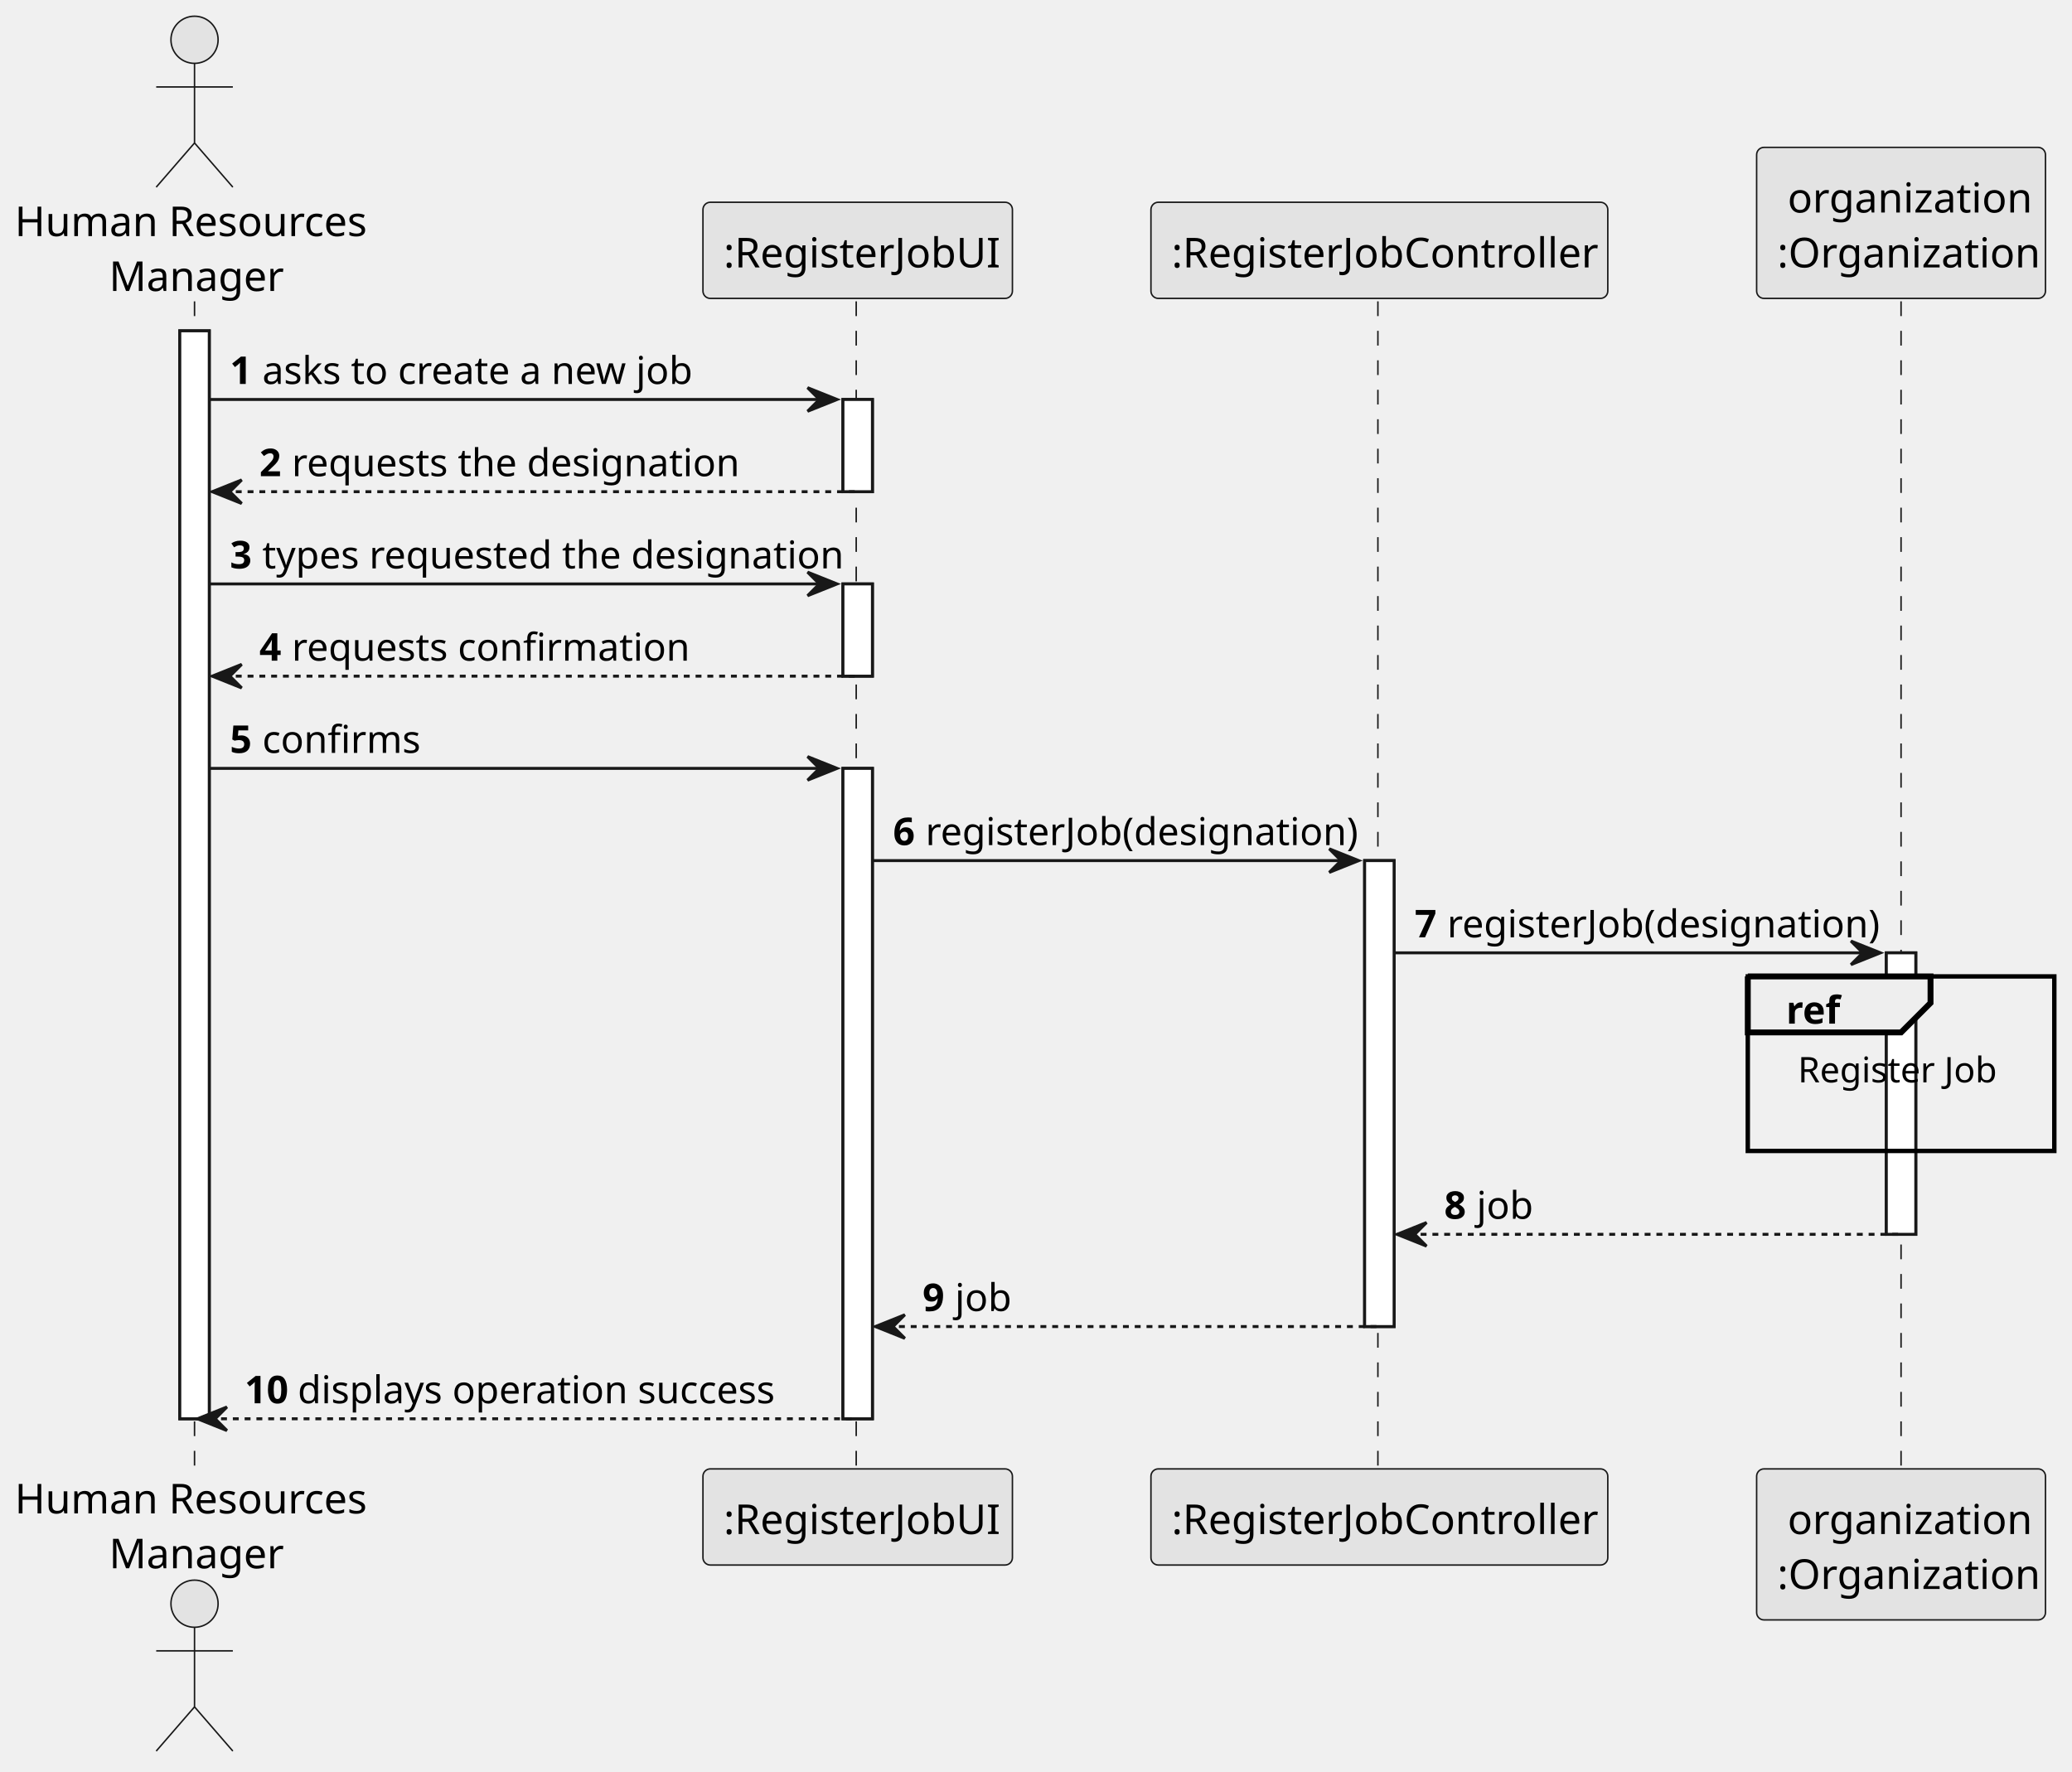
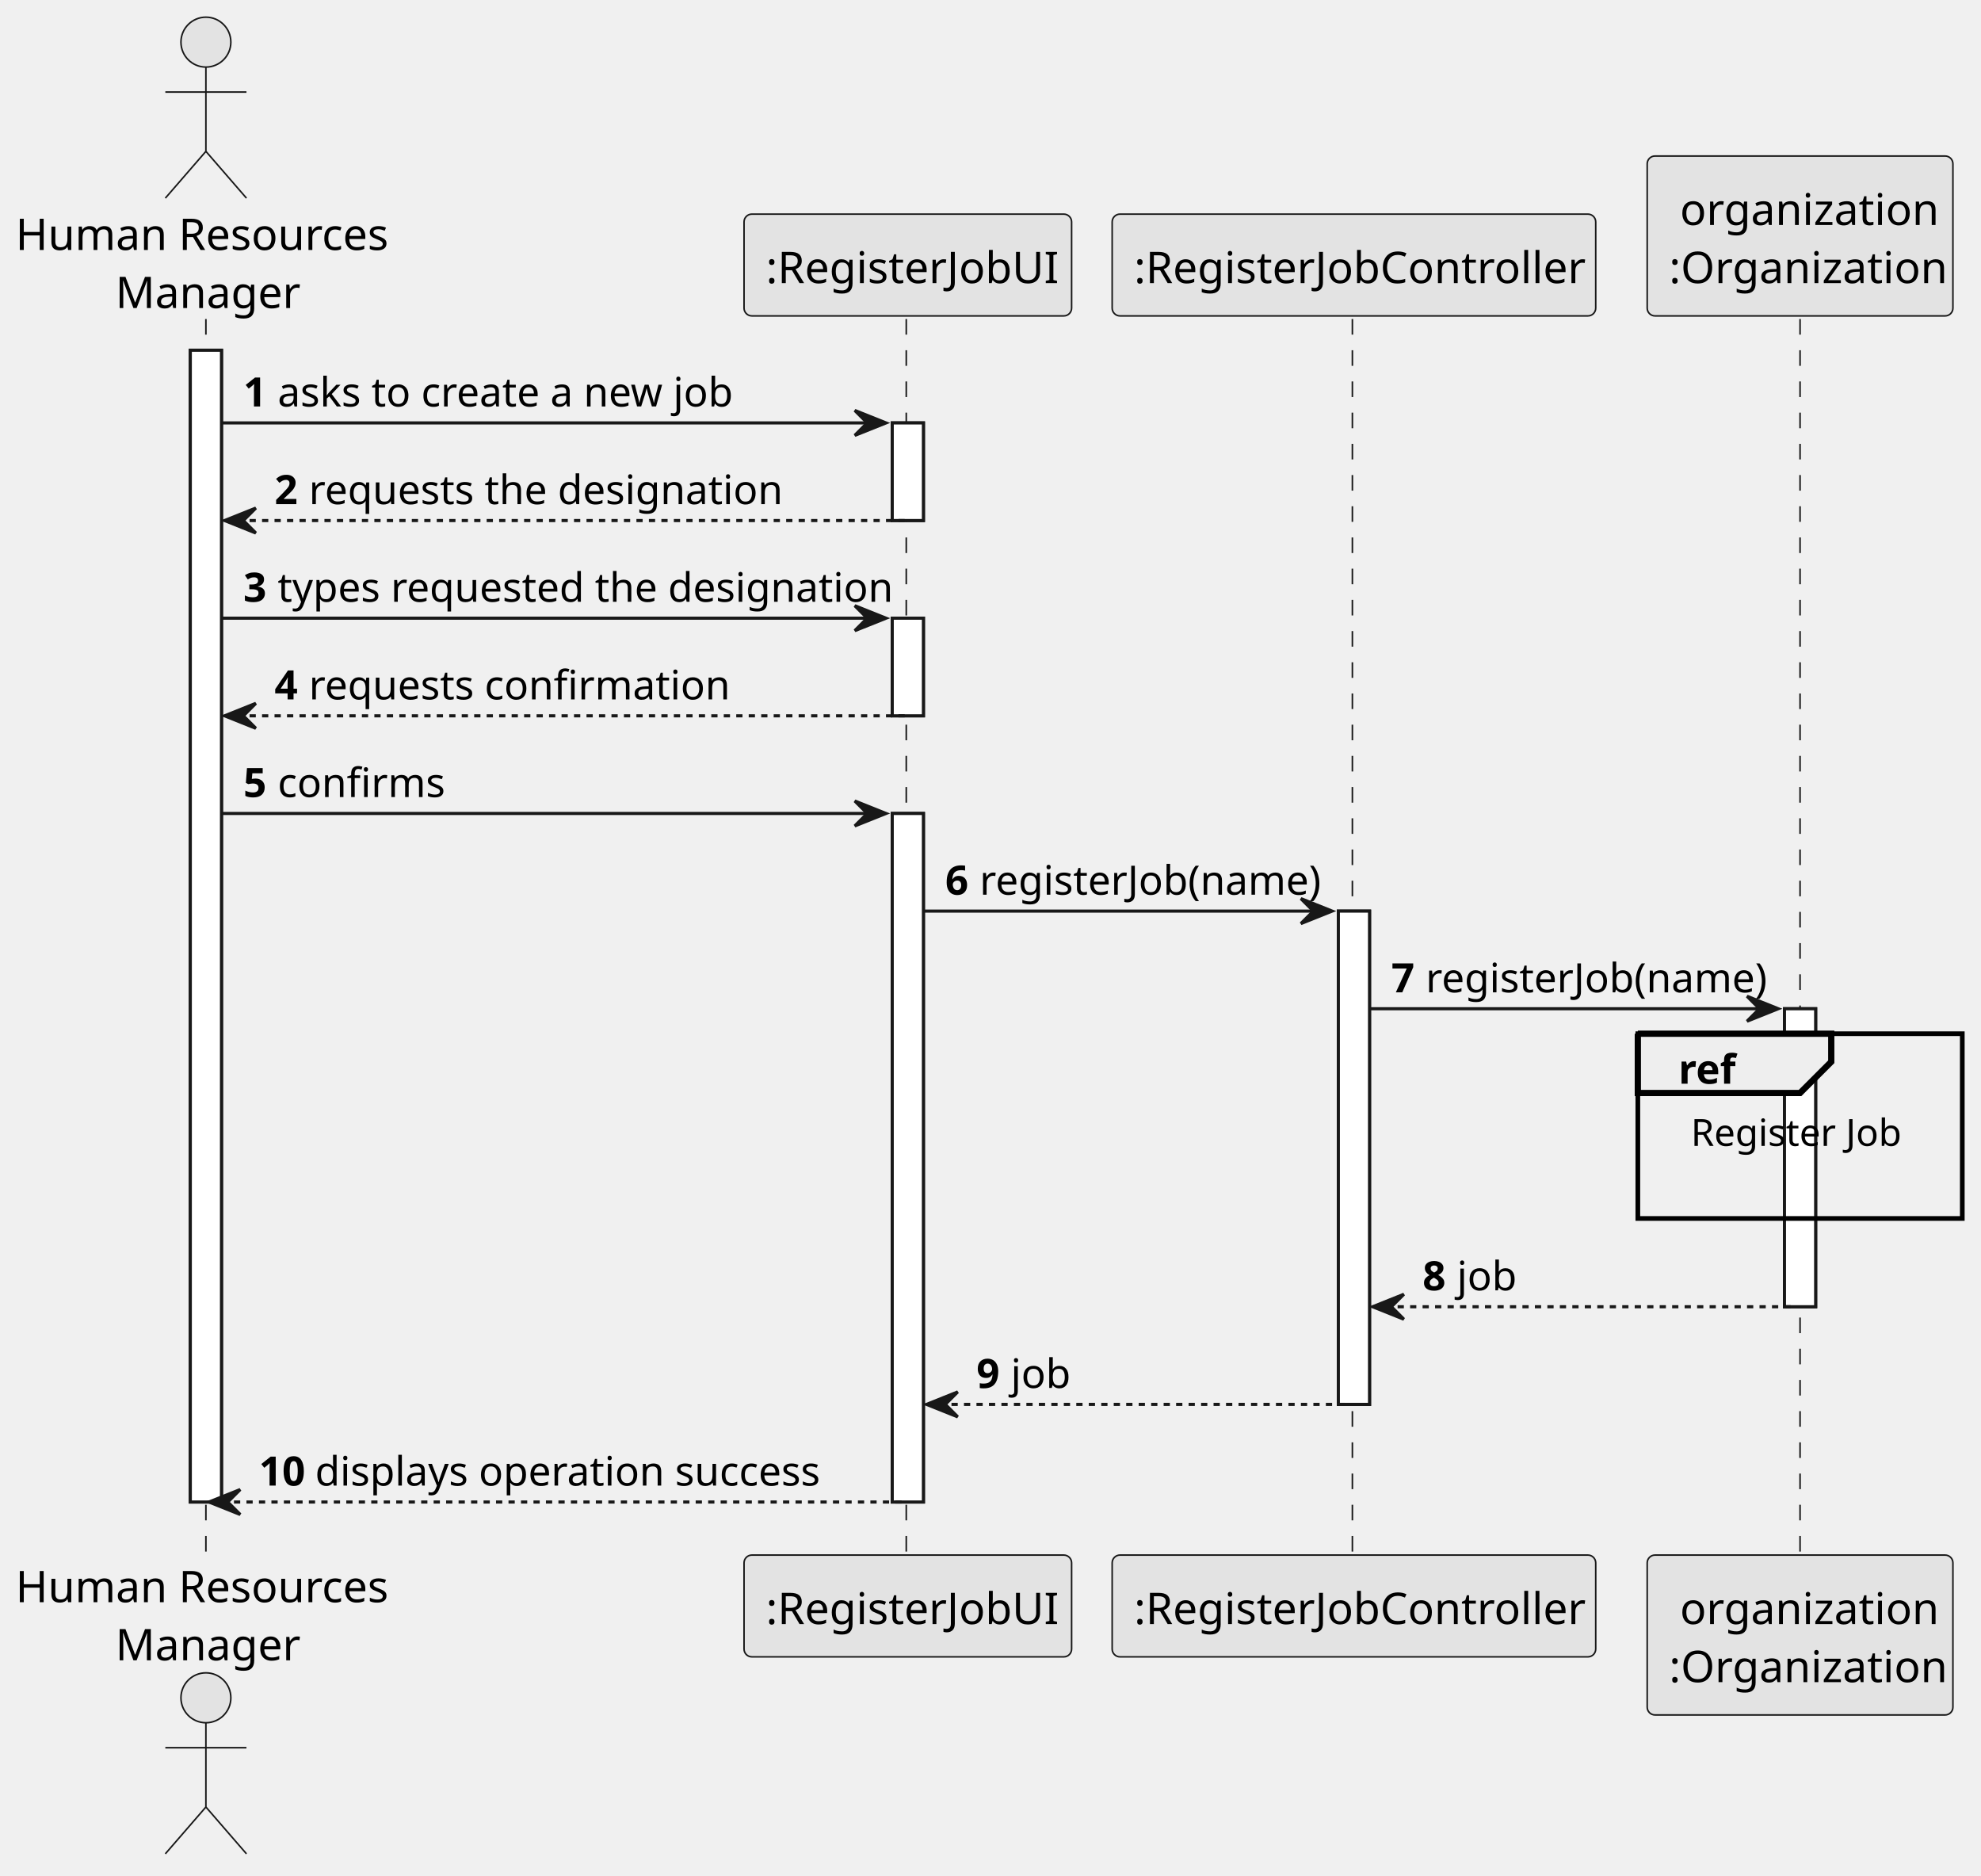
- <svg xmlns="http://www.w3.org/2000/svg" contentStyleType="text/css" height="601px" preserveAspectRatio="none" style="width:703px;height:601px;background:#FFFFFF;" version="1.1" viewBox="0 0 703 601" width="703px" zoomAndPan="magnify">
+ <svg xmlns="http://www.w3.org/2000/svg" contentStyleType="text/css" height="601px" preserveAspectRatio="none" style="width:635px;height:601px;background:#FFFFFF;" version="1.1" viewBox="0 0 635 601" width="635px" zoomAndPan="magnify">
  <defs />
  <g>
    <rect fill="#FFFFFF" height="369.123" style="stroke:#181818;stroke-width:1.0;" width="10" x="61" y="112.242" />
    <rect fill="#FFFFFF" height="31.291" style="stroke:#181818;stroke-width:1.0;" width="10" x="286" y="135.533" />
    <rect fill="#FFFFFF" height="31.291" style="stroke:#181818;stroke-width:1.0;" width="10" x="286" y="198.115" />
    <rect fill="#FFFFFF" height="220.668" style="stroke:#181818;stroke-width:1.0;" width="10" x="286" y="260.697" />
-     <rect fill="#FFFFFF" height="158.086" style="stroke:#181818;stroke-width:1.0;" width="10" x="463" y="291.988" />
-     <rect fill="#FFFFFF" height="95.504" style="stroke:#181818;stroke-width:1.0;" width="10" x="640" y="323.279" />
+     <rect fill="#FFFFFF" height="158.086" style="stroke:#181818;stroke-width:1.0;" width="10" x="429" y="291.988" />
+     <rect fill="#FFFFFF" height="95.504" style="stroke:#181818;stroke-width:1.0;" width="10" x="572" y="323.279" />
    <line style="stroke:#181818;stroke-width:0.5;stroke-dasharray:5.0,5.0;" x1="66" x2="66" y1="102.242" y2="499.365" />
    <line style="stroke:#181818;stroke-width:0.5;stroke-dasharray:5.0,5.0;" x1="290.5" x2="290.5" y1="102.242" y2="499.365" />
-     <line style="stroke:#181818;stroke-width:0.5;stroke-dasharray:5.0,5.0;" x1="467.5" x2="467.5" y1="102.242" y2="499.365" />
-     <line style="stroke:#181818;stroke-width:0.5;stroke-dasharray:5.0,5.0;" x1="645" x2="645" y1="102.242" y2="499.365" />
+     <line style="stroke:#181818;stroke-width:0.5;stroke-dasharray:5.0,5.0;" x1="433.5" x2="433.5" y1="102.242" y2="499.365" />
+     <line style="stroke:#181818;stroke-width:0.5;stroke-dasharray:5.0,5.0;" x1="577" x2="577" y1="102.242" y2="499.365" />
    <text fill="#000000" font-family="sans-serif" font-size="14" lengthAdjust="spacing" textLength="116" x="5" y="80.107">Human Resources</text>
    <text fill="#000000" font-family="sans-serif" font-size="14" lengthAdjust="spacing" textLength="56" x="37" y="98.728">Manager</text>
    <ellipse cx="66" cy="13.5" fill="#E3E3E3" rx="8" ry="8" style="stroke:#181818;stroke-width:0.5;" />
    <path d="M66,21.5 L66,48.5 M53,29.5 L79,29.5 M66,48.5 L53,63.5 M66,48.5 L79,63.5 " fill="none" style="stroke:#181818;stroke-width:0.5;" />
    <text fill="#000000" font-family="sans-serif" font-size="14" lengthAdjust="spacing" textLength="116" x="5" y="513.473">Human Resources</text>
    <text fill="#000000" font-family="sans-serif" font-size="14" lengthAdjust="spacing" textLength="56" x="37" y="532.094">Manager</text>
    <ellipse cx="66" cy="544.107" fill="#E3E3E3" rx="8" ry="8" style="stroke:#181818;stroke-width:0.5;" />
    <path d="M66,552.107 L66,579.107 M53,560.107 L79,560.107 M66,579.107 L53,594.107 M66,579.107 L79,594.107 " fill="none" style="stroke:#181818;stroke-width:0.5;" />
    <rect fill="#E3E3E3" height="32.621" rx="2.5" ry="2.5" style="stroke:#181818;stroke-width:0.5;" width="105" x="238.5" y="68.621" />
    <text fill="#000000" font-family="sans-serif" font-size="14" lengthAdjust="spacing" textLength="91" x="245.5" y="90.728">:RegisterJobUI</text>
    <rect fill="#E3E3E3" height="32.621" rx="2.5" ry="2.5" style="stroke:#181818;stroke-width:0.5;" width="105" x="238.5" y="498.365" />
    <text fill="#000000" font-family="sans-serif" font-size="14" lengthAdjust="spacing" textLength="91" x="245.5" y="520.473">:RegisterJobUI</text>
-     <rect fill="#E3E3E3" height="32.621" rx="2.5" ry="2.5" style="stroke:#181818;stroke-width:0.5;" width="155" x="390.5" y="68.621" />
-     <text fill="#000000" font-family="sans-serif" font-size="14" lengthAdjust="spacing" textLength="141" x="397.5" y="90.728">:RegisterJobController</text>
-     <rect fill="#E3E3E3" height="32.621" rx="2.5" ry="2.5" style="stroke:#181818;stroke-width:0.5;" width="155" x="390.5" y="498.365" />
-     <text fill="#000000" font-family="sans-serif" font-size="14" lengthAdjust="spacing" textLength="141" x="397.5" y="520.473">:RegisterJobController</text>
-     <rect fill="#E3E3E3" height="51.242" rx="2.5" ry="2.5" style="stroke:#181818;stroke-width:0.5;" width="98" x="596" y="50" />
-     <text fill="#000000" font-family="sans-serif" font-size="14" lengthAdjust="spacing" textLength="77" x="606.5" y="72.107">organization</text>
-     <text fill="#000000" font-family="sans-serif" font-size="14" lengthAdjust="spacing" textLength="84" x="603" y="90.728">:Organization</text>
-     <rect fill="#E3E3E3" height="51.242" rx="2.5" ry="2.5" style="stroke:#181818;stroke-width:0.5;" width="98" x="596" y="498.365" />
-     <text fill="#000000" font-family="sans-serif" font-size="14" lengthAdjust="spacing" textLength="77" x="606.5" y="520.473">organization</text>
-     <text fill="#000000" font-family="sans-serif" font-size="14" lengthAdjust="spacing" textLength="84" x="603" y="539.094">:Organization</text>
+     <rect fill="#E3E3E3" height="32.621" rx="2.5" ry="2.5" style="stroke:#181818;stroke-width:0.5;" width="155" x="356.5" y="68.621" />
+     <text fill="#000000" font-family="sans-serif" font-size="14" lengthAdjust="spacing" textLength="141" x="363.5" y="90.728">:RegisterJobController</text>
+     <rect fill="#E3E3E3" height="32.621" rx="2.5" ry="2.5" style="stroke:#181818;stroke-width:0.5;" width="155" x="356.5" y="498.365" />
+     <text fill="#000000" font-family="sans-serif" font-size="14" lengthAdjust="spacing" textLength="141" x="363.5" y="520.473">:RegisterJobController</text>
+     <rect fill="#E3E3E3" height="51.242" rx="2.5" ry="2.5" style="stroke:#181818;stroke-width:0.5;" width="98" x="528" y="50" />
+     <text fill="#000000" font-family="sans-serif" font-size="14" lengthAdjust="spacing" textLength="77" x="538.5" y="72.107">organization</text>
+     <text fill="#000000" font-family="sans-serif" font-size="14" lengthAdjust="spacing" textLength="84" x="535" y="90.728">:Organization</text>
+     <rect fill="#E3E3E3" height="51.242" rx="2.5" ry="2.5" style="stroke:#181818;stroke-width:0.5;" width="98" x="528" y="498.365" />
+     <text fill="#000000" font-family="sans-serif" font-size="14" lengthAdjust="spacing" textLength="77" x="538.5" y="520.473">organization</text>
+     <text fill="#000000" font-family="sans-serif" font-size="14" lengthAdjust="spacing" textLength="84" x="535" y="539.094">:Organization</text>
    <rect fill="#FFFFFF" height="369.123" style="stroke:#181818;stroke-width:1.0;" width="10" x="61" y="112.242" />
    <rect fill="#FFFFFF" height="31.291" style="stroke:#181818;stroke-width:1.0;" width="10" x="286" y="135.533" />
    <rect fill="#FFFFFF" height="31.291" style="stroke:#181818;stroke-width:1.0;" width="10" x="286" y="198.115" />
    <rect fill="#FFFFFF" height="220.668" style="stroke:#181818;stroke-width:1.0;" width="10" x="286" y="260.697" />
-     <rect fill="#FFFFFF" height="158.086" style="stroke:#181818;stroke-width:1.0;" width="10" x="463" y="291.988" />
-     <rect fill="#FFFFFF" height="95.504" style="stroke:#181818;stroke-width:1.0;" width="10" x="640" y="323.279" />
+     <rect fill="#FFFFFF" height="158.086" style="stroke:#181818;stroke-width:1.0;" width="10" x="429" y="291.988" />
+     <rect fill="#FFFFFF" height="95.504" style="stroke:#181818;stroke-width:1.0;" width="10" x="572" y="323.279" />
    <polygon fill="#181818" points="274,131.533,284,135.533,274,139.533,278,135.533" style="stroke:#181818;stroke-width:1.0;" />
    <line style="stroke:#181818;stroke-width:1.0;" x1="71" x2="280" y1="135.533" y2="135.533" />
    <text fill="#000000" font-family="sans-serif" font-size="13" font-weight="bold" lengthAdjust="spacing" textLength="7" x="78" y="130.27">1</text>
    <text fill="#000000" font-family="sans-serif" font-size="13" lengthAdjust="spacing" textLength="142" x="89" y="130.27">asks to create a new job</text>
    <polygon fill="#181818" points="82,162.824,72,166.824,82,170.824,78,166.824" style="stroke:#181818;stroke-width:1.0;" />
    <line style="stroke:#181818;stroke-width:1.0;stroke-dasharray:2.0,2.0;" x1="76" x2="290" y1="166.824" y2="166.824" />
    <text fill="#000000" font-family="sans-serif" font-size="13" font-weight="bold" lengthAdjust="spacing" textLength="7" x="88" y="161.561">2</text>
    <text fill="#000000" font-family="sans-serif" font-size="13" lengthAdjust="spacing" textLength="142" x="99" y="161.561">requests the designation</text>
    <polygon fill="#181818" points="274,194.115,284,198.115,274,202.115,278,198.115" style="stroke:#181818;stroke-width:1.0;" />
    <line style="stroke:#181818;stroke-width:1.0;" x1="71" x2="280" y1="198.115" y2="198.115" />
    <text fill="#000000" font-family="sans-serif" font-size="13" font-weight="bold" lengthAdjust="spacing" textLength="7" x="78" y="192.852">3</text>
    <text fill="#000000" font-family="sans-serif" font-size="13" lengthAdjust="spacing" textLength="185" x="89" y="192.852">types requested the designation</text>
    <polygon fill="#181818" points="82,225.406,72,229.406,82,233.406,78,229.406" style="stroke:#181818;stroke-width:1.0;" />
    <line style="stroke:#181818;stroke-width:1.0;stroke-dasharray:2.0,2.0;" x1="76" x2="290" y1="229.406" y2="229.406" />
    <text fill="#000000" font-family="sans-serif" font-size="13" font-weight="bold" lengthAdjust="spacing" textLength="7" x="88" y="224.144">4</text>
    <text fill="#000000" font-family="sans-serif" font-size="13" lengthAdjust="spacing" textLength="124" x="99" y="224.144">requests confirmation</text>
    <polygon fill="#181818" points="274,256.697,284,260.697,274,264.697,278,260.697" style="stroke:#181818;stroke-width:1.0;" />
    <line style="stroke:#181818;stroke-width:1.0;" x1="71" x2="280" y1="260.697" y2="260.697" />
    <text fill="#000000" font-family="sans-serif" font-size="13" font-weight="bold" lengthAdjust="spacing" textLength="7" x="78" y="255.435">5</text>
    <text fill="#000000" font-family="sans-serif" font-size="13" lengthAdjust="spacing" textLength="49" x="89" y="255.435">confirms</text>
-     <polygon fill="#181818" points="451,287.988,461,291.988,451,295.988,455,291.988" style="stroke:#181818;stroke-width:1.0;" />
-     <line style="stroke:#181818;stroke-width:1.0;" x1="296" x2="457" y1="291.988" y2="291.988" />
+     <polygon fill="#181818" points="417,287.988,427,291.988,417,295.988,421,291.988" style="stroke:#181818;stroke-width:1.0;" />
+     <line style="stroke:#181818;stroke-width:1.0;" x1="296" x2="423" y1="291.988" y2="291.988" />
    <text fill="#000000" font-family="sans-serif" font-size="13" font-weight="bold" lengthAdjust="spacing" textLength="7" x="303" y="286.726">6</text>
-     <text fill="#000000" font-family="sans-serif" font-size="13" lengthAdjust="spacing" textLength="137" x="314" y="286.726">registerJob(designation)</text>
-     <polygon fill="#181818" points="628,319.279,638,323.279,628,327.279,632,323.279" style="stroke:#181818;stroke-width:1.0;" />
-     <line style="stroke:#181818;stroke-width:1.0;" x1="473" x2="634" y1="323.279" y2="323.279" />
-     <text fill="#000000" font-family="sans-serif" font-size="13" font-weight="bold" lengthAdjust="spacing" textLength="7" x="480" y="318.017">7</text>
-     <text fill="#000000" font-family="sans-serif" font-size="13" lengthAdjust="spacing" textLength="137" x="491" y="318.017">registerJob(designation)</text>
-     <rect fill="none" height="59.213" style="stroke:#000000;stroke-width:1.5;" width="104" x="593" y="331.279" />
-     <path d="M593,331.279 L655,331.279 L655,340.279 L645,350.279 L593,350.279 L593,331.279 " fill="#EEEEEE" style="stroke:#000000;stroke-width:2.0;" />
-     <text fill="#000000" font-family="sans-serif" font-size="13" font-weight="bold" lengthAdjust="spacing" textLength="17" x="606" y="347.308">ref</text>
-     <text fill="#000000" font-family="sans-serif" font-size="12" lengthAdjust="spacing" textLength="70" x="610" y="367.228">Register Job</text>
-     <text fill="#000000" font-family="sans-serif" font-size="12" lengthAdjust="spacing" textLength="3" x="643.5" y="383.19"> </text>
-     <polygon fill="#181818" points="484,414.783,474,418.783,484,422.783,480,418.783" style="stroke:#181818;stroke-width:1.0;" />
-     <line style="stroke:#181818;stroke-width:1.0;stroke-dasharray:2.0,2.0;" x1="478" x2="644" y1="418.783" y2="418.783" />
-     <text fill="#000000" font-family="sans-serif" font-size="13" font-weight="bold" lengthAdjust="spacing" textLength="7" x="490" y="413.521">8</text>
-     <text fill="#000000" font-family="sans-serif" font-size="13" lengthAdjust="spacing" textLength="17" x="501" y="413.521">job</text>
+     <text fill="#000000" font-family="sans-serif" font-size="13" lengthAdjust="spacing" textLength="103" x="314" y="286.726">registerJob(name)</text>
+     <polygon fill="#181818" points="560,319.279,570,323.279,560,327.279,564,323.279" style="stroke:#181818;stroke-width:1.0;" />
+     <line style="stroke:#181818;stroke-width:1.0;" x1="439" x2="566" y1="323.279" y2="323.279" />
+     <text fill="#000000" font-family="sans-serif" font-size="13" font-weight="bold" lengthAdjust="spacing" textLength="7" x="446" y="318.017">7</text>
+     <text fill="#000000" font-family="sans-serif" font-size="13" lengthAdjust="spacing" textLength="103" x="457" y="318.017">registerJob(name)</text>
+     <rect fill="none" height="59.213" style="stroke:#000000;stroke-width:1.5;" width="104" x="525" y="331.279" />
+     <path d="M525,331.279 L587,331.279 L587,340.279 L577,350.279 L525,350.279 L525,331.279 " fill="#EEEEEE" style="stroke:#000000;stroke-width:2.0;" />
+     <text fill="#000000" font-family="sans-serif" font-size="13" font-weight="bold" lengthAdjust="spacing" textLength="17" x="538" y="347.308">ref</text>
+     <text fill="#000000" font-family="sans-serif" font-size="12" lengthAdjust="spacing" textLength="70" x="542" y="367.228">Register Job</text>
+     <text fill="#000000" font-family="sans-serif" font-size="12" lengthAdjust="spacing" textLength="3" x="575.5" y="383.19"> </text>
+     <polygon fill="#181818" points="450,414.783,440,418.783,450,422.783,446,418.783" style="stroke:#181818;stroke-width:1.0;" />
+     <line style="stroke:#181818;stroke-width:1.0;stroke-dasharray:2.0,2.0;" x1="444" x2="576" y1="418.783" y2="418.783" />
+     <text fill="#000000" font-family="sans-serif" font-size="13" font-weight="bold" lengthAdjust="spacing" textLength="7" x="456" y="413.521">8</text>
+     <text fill="#000000" font-family="sans-serif" font-size="13" lengthAdjust="spacing" textLength="17" x="467" y="413.521">job</text>
    <polygon fill="#181818" points="307,446.074,297,450.074,307,454.074,303,450.074" style="stroke:#181818;stroke-width:1.0;" />
-     <line style="stroke:#181818;stroke-width:1.0;stroke-dasharray:2.0,2.0;" x1="301" x2="467" y1="450.074" y2="450.074" />
+     <line style="stroke:#181818;stroke-width:1.0;stroke-dasharray:2.0,2.0;" x1="301" x2="433" y1="450.074" y2="450.074" />
    <text fill="#000000" font-family="sans-serif" font-size="13" font-weight="bold" lengthAdjust="spacing" textLength="7" x="313" y="444.812">9</text>
    <text fill="#000000" font-family="sans-serif" font-size="13" lengthAdjust="spacing" textLength="17" x="324" y="444.812">job</text>
    <polygon fill="#181818" points="77,477.365,67,481.365,77,485.365,73,481.365" style="stroke:#181818;stroke-width:1.0;" />
    <line style="stroke:#181818;stroke-width:1.0;stroke-dasharray:2.0,2.0;" x1="71" x2="290" y1="481.365" y2="481.365" />
    <text fill="#000000" font-family="sans-serif" font-size="13" font-weight="bold" lengthAdjust="spacing" textLength="14" x="83" y="476.103">10</text>
    <text fill="#000000" font-family="sans-serif" font-size="13" lengthAdjust="spacing" textLength="158" x="101" y="476.103">displays operation success</text>
  </g>
</svg>
